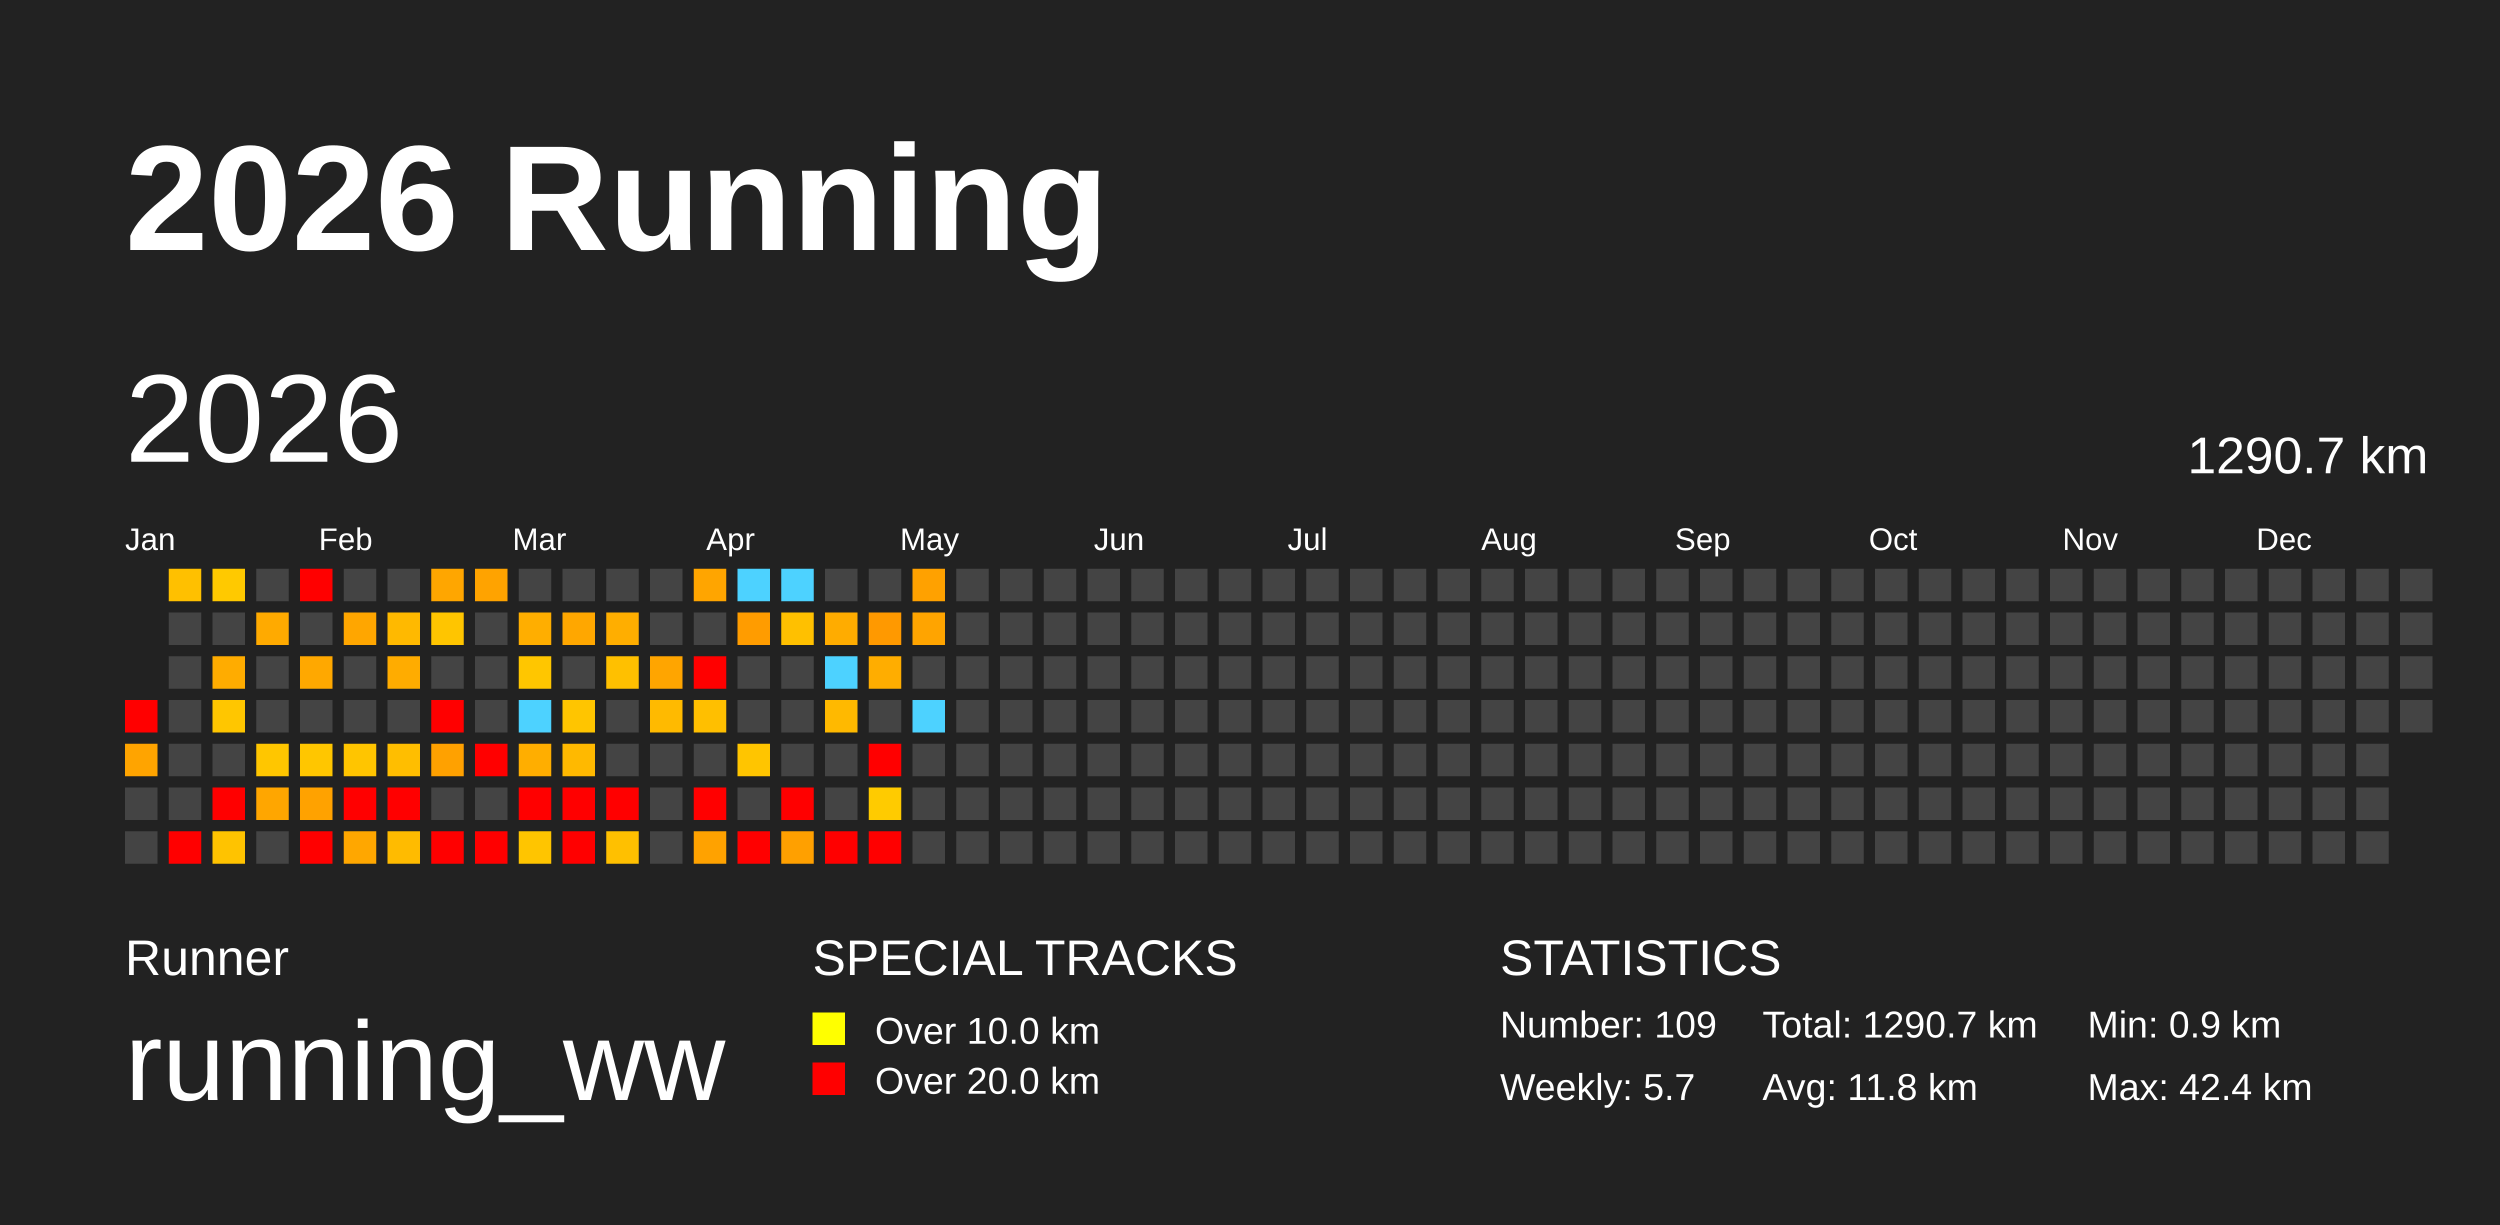
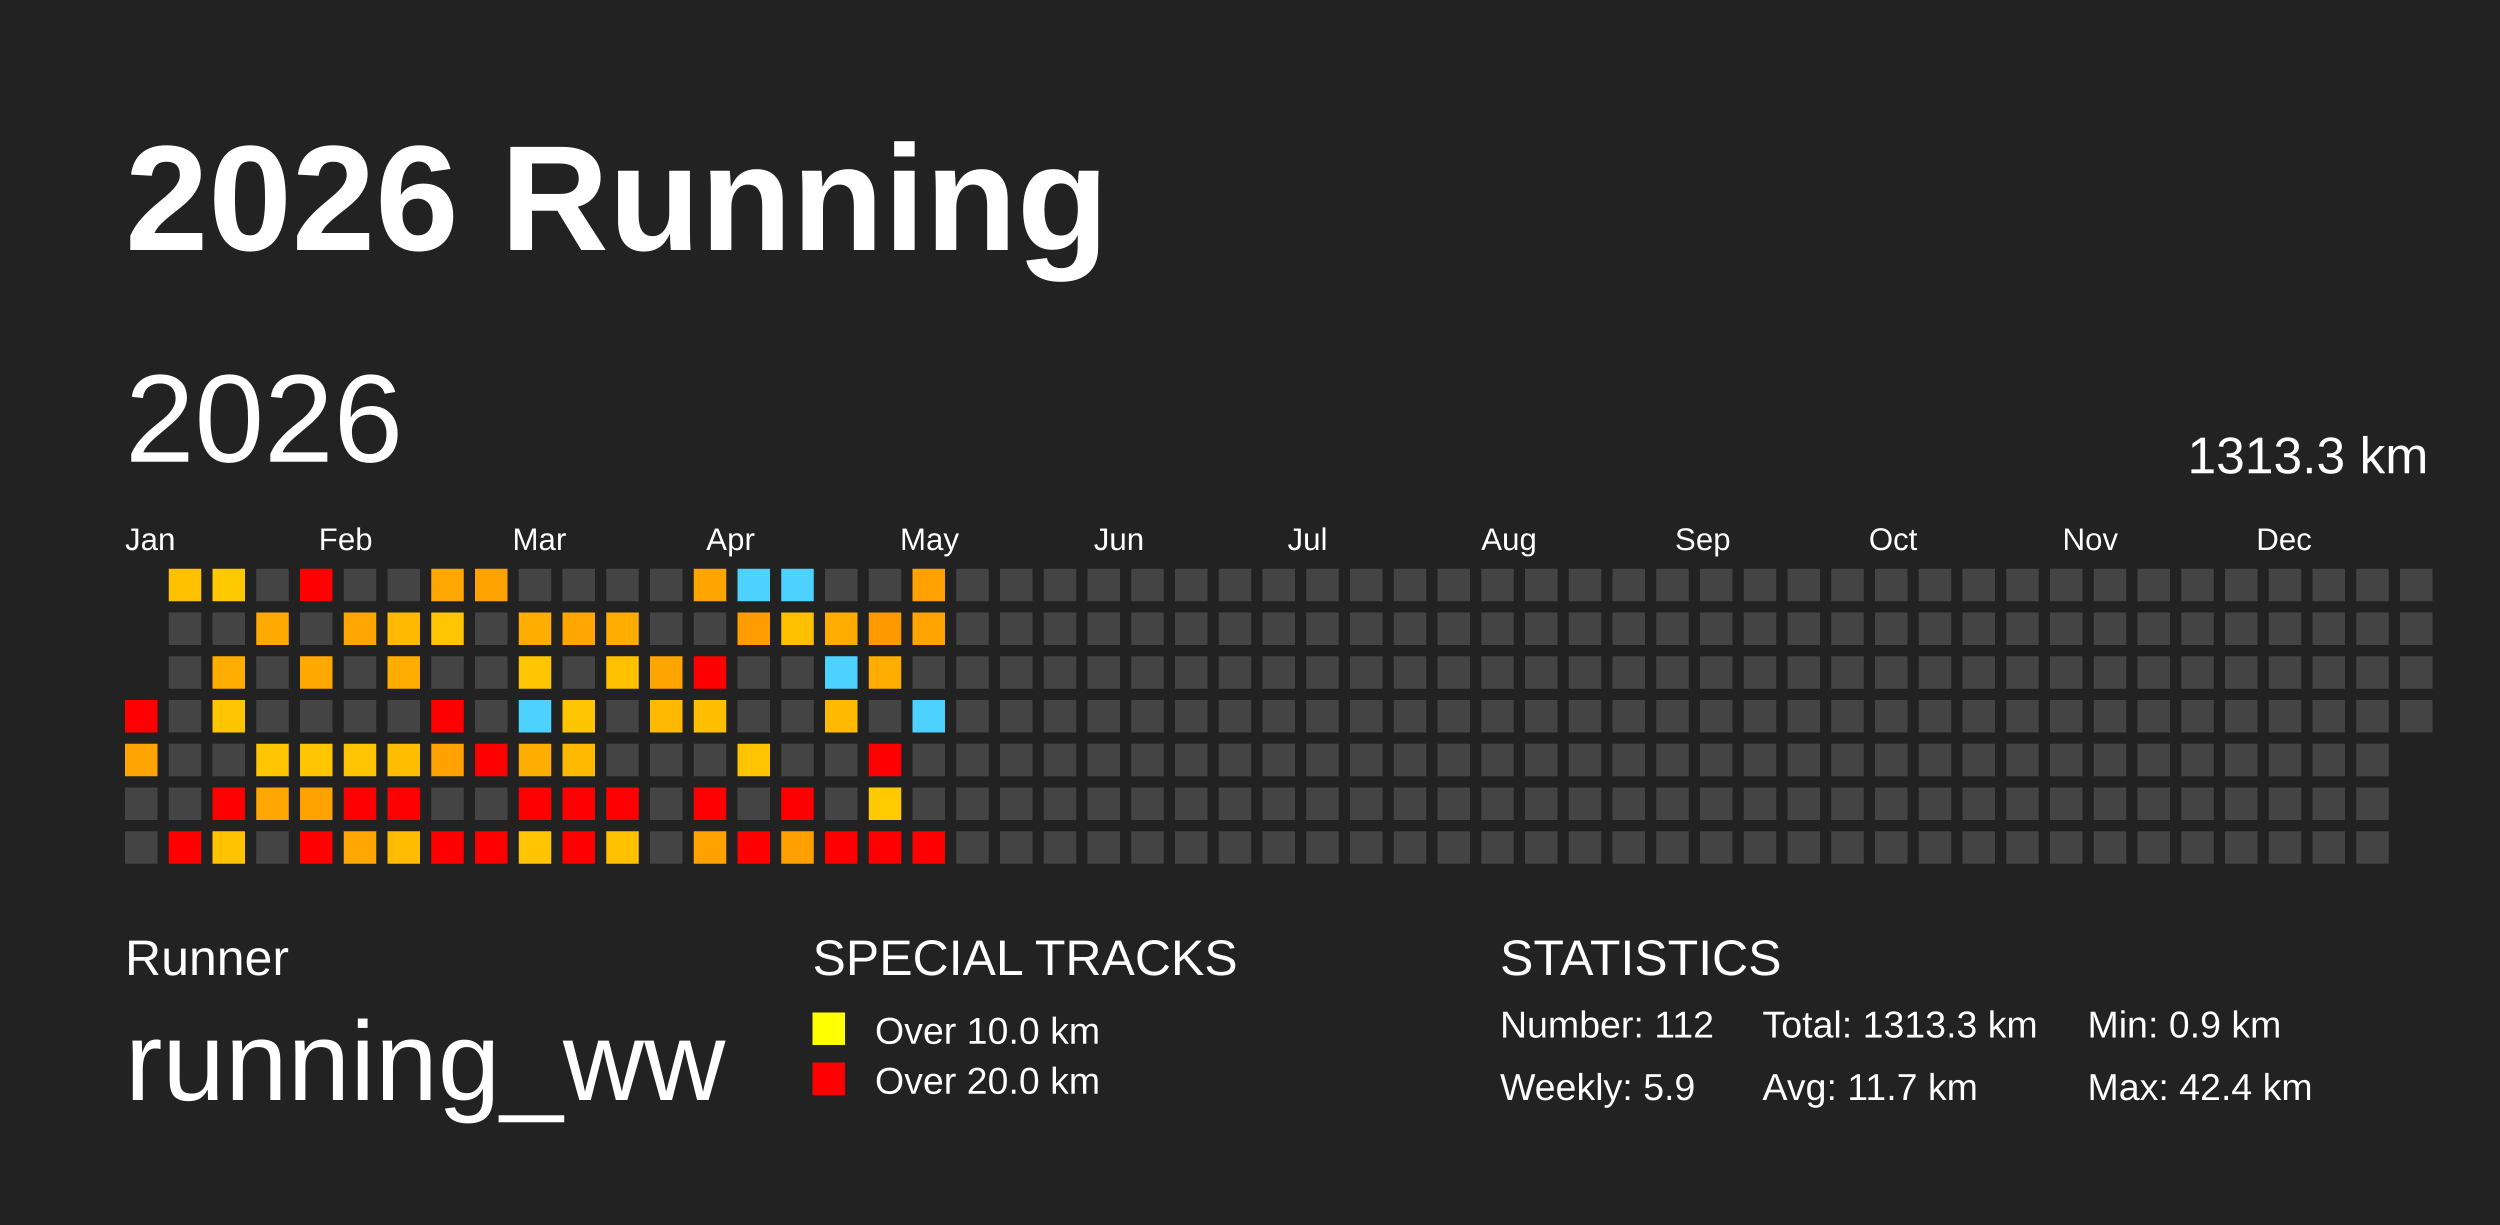
<svg xmlns="http://www.w3.org/2000/svg" baseProfile="full" height="98mm" version="1.1" viewBox="0,0,200,98" width="200mm">
  <defs />
  <rect fill="#222222" height="98" width="200" x="0" y="0" />
  <text fill="#FFFFFF" style="font-size:12px; font-family:Arial; font-weight:bold;" x="10" y="20">2026 Running</text>
  <text fill="#FFFFFF" style="font-size:4px; font-family:Arial" x="10" y="78">Runner</text>
  <text fill="#FFFFFF" style="font-size:9px; font-family:Arial" x="10" y="88">running_ww</text>
  <text fill="#FFFFFF" style="font-size:4px; font-family:Arial" x="65" y="78">SPECIAL TRACKS</text>
  <rect fill="yellow" height="2.6" width="2.6" x="65" y="81" />
  <text fill="#FFFFFF" style="font-size:3px; font-family:Arial" x="70" y="83.5">Over 10.0 km</text>
  <rect fill="red" height="2.6" width="2.6" x="65" y="85" />
  <text fill="#FFFFFF" style="font-size:3px; font-family:Arial" x="70" y="87.5">Over 20.0 km</text>
  <text fill="#FFFFFF" style="font-size:4px; font-family:Arial" x="120" y="78">STATISTICS</text>
-   <text fill="#FFFFFF" style="font-size:3px; font-family:Arial" x="120" y="83">Number: 109</text>
-   <text fill="#FFFFFF" style="font-size:3px; font-family:Arial" x="120" y="88">Weekly: 5.7</text>
-   <text fill="#FFFFFF" style="font-size:3px; font-family:Arial" x="141" y="83">Total: 1290.7 km</text>
-   <text fill="#FFFFFF" style="font-size:3px; font-family:Arial" x="141" y="88">Avg: 11.8 km</text>
+   <text fill="#FFFFFF" style="font-size:3px; font-family:Arial" x="120" y="83">Number: 112</text>
+   <text fill="#FFFFFF" style="font-size:3px; font-family:Arial" x="120" y="88">Weekly: 5.9</text>
+   <text fill="#FFFFFF" style="font-size:3px; font-family:Arial" x="141" y="83">Total: 1313.3 km</text>
+   <text fill="#FFFFFF" style="font-size:3px; font-family:Arial" x="141" y="88">Avg: 11.7 km</text>
  <text fill="#FFFFFF" style="font-size:3px; font-family:Arial" x="167" y="83">Min: 0.9 km</text>
  <text fill="#FFFFFF" style="font-size:3px; font-family:Arial" x="167" y="88">Max: 42.4 km</text>
  <text dominant-baseline="hanging" fill="#FFFFFF" style="font-size:10.0px; font-family:Arial;" x="10" y="30">2026</text>
-   <text dominant-baseline="hanging" fill="#FFFFFF" style="font-size:4.125px; font-family:Arial;" x="175" y="35">1290.7 km</text>
+   <text dominant-baseline="hanging" fill="#FFFFFF" style="font-size:4.125px; font-family:Arial;" x="175" y="35">1313.3 km</text>
  <text fill="#FFFFFF" style="font-size:2.5px; font-family:Arial" x="10.0" y="44">Jan</text>
  <text fill="#FFFFFF" style="font-size:2.5px; font-family:Arial" x="25.5" y="44">Feb</text>
  <text fill="#FFFFFF" style="font-size:2.5px; font-family:Arial" x="41.0" y="44">Mar</text>
  <text fill="#FFFFFF" style="font-size:2.5px; font-family:Arial" x="56.5" y="44">Apr</text>
  <text fill="#FFFFFF" style="font-size:2.5px; font-family:Arial" x="72.0" y="44">May</text>
  <text fill="#FFFFFF" style="font-size:2.5px; font-family:Arial" x="87.5" y="44">Jun</text>
  <text fill="#FFFFFF" style="font-size:2.5px; font-family:Arial" x="103.0" y="44">Jul</text>
  <text fill="#FFFFFF" style="font-size:2.5px; font-family:Arial" x="118.5" y="44">Aug</text>
  <text fill="#FFFFFF" style="font-size:2.5px; font-family:Arial" x="134.0" y="44">Sep</text>
  <text fill="#FFFFFF" style="font-size:2.5px; font-family:Arial" x="149.5" y="44">Oct</text>
  <text fill="#FFFFFF" style="font-size:2.5px; font-family:Arial" x="165.0" y="44">Nov</text>
  <text fill="#FFFFFF" style="font-size:2.5px; font-family:Arial" x="180.5" y="44">Dec</text>
  <rect fill="red" height="2.6" width="2.6" x="10.0" y="56.0" />
  <rect fill="#ffa400" height="2.6" width="2.6" x="10.0" y="59.5" />
  <rect fill="#444444" height="2.6" width="2.6" x="10.0" y="63.0" />
  <rect fill="#444444" height="2.6" width="2.6" x="10.0" y="66.5" />
  <rect fill="#ffc000" height="2.6" width="2.6" x="13.5" y="45.5" />
  <rect fill="#444444" height="2.6" width="2.6" x="13.5" y="49.0" />
  <rect fill="#444444" height="2.6" width="2.6" x="13.5" y="52.5" />
  <rect fill="#444444" height="2.6" width="2.6" x="13.5" y="56.0" />
  <rect fill="#444444" height="2.6" width="2.6" x="13.5" y="59.5" />
  <rect fill="#444444" height="2.6" width="2.6" x="13.5" y="63.0" />
  <rect fill="red" height="2.6" width="2.6" x="13.5" y="66.5" />
  <rect fill="#ffc900" height="2.6" width="2.6" x="17.0" y="45.5" />
  <rect fill="#444444" height="2.6" width="2.6" x="17.0" y="49.0" />
  <rect fill="#ffac00" height="2.6" width="2.6" x="17.0" y="52.5" />
  <rect fill="#ffc600" height="2.6" width="2.6" x="17.0" y="56.0" />
  <rect fill="#444444" height="2.6" width="2.6" x="17.0" y="59.5" />
  <rect fill="red" height="2.6" width="2.6" x="17.0" y="63.0" />
  <rect fill="#ffc300" height="2.6" width="2.6" x="17.0" y="66.5" />
  <rect fill="#444444" height="2.6" width="2.6" x="20.5" y="45.5" />
  <rect fill="#ffaa00" height="2.6" width="2.6" x="20.5" y="49.0" />
  <rect fill="#444444" height="2.6" width="2.6" x="20.5" y="52.5" />
  <rect fill="#444444" height="2.6" width="2.6" x="20.5" y="56.0" />
  <rect fill="#ffc600" height="2.6" width="2.6" x="20.5" y="59.5" />
  <rect fill="#ffa600" height="2.6" width="2.6" x="20.5" y="63.0" />
  <rect fill="#444444" height="2.6" width="2.6" x="20.5" y="66.5" />
  <rect fill="red" height="2.6" width="2.6" x="24.0" y="45.5" />
  <rect fill="#444444" height="2.6" width="2.6" x="24.0" y="49.0" />
  <rect fill="#ffa800" height="2.6" width="2.6" x="24.0" y="52.5" />
  <rect fill="#444444" height="2.6" width="2.6" x="24.0" y="56.0" />
  <rect fill="#ffc600" height="2.6" width="2.6" x="24.0" y="59.5" />
  <rect fill="#ffa200" height="2.6" width="2.6" x="24.0" y="63.0" />
  <rect fill="red" height="2.6" width="2.6" x="24.0" y="66.5" />
  <rect fill="#444444" height="2.6" width="2.6" x="27.5" y="45.5" />
  <rect fill="#ffa600" height="2.6" width="2.6" x="27.5" y="49.0" />
  <rect fill="#444444" height="2.6" width="2.6" x="27.5" y="52.5" />
  <rect fill="#444444" height="2.6" width="2.6" x="27.5" y="56.0" />
  <rect fill="#ffc500" height="2.6" width="2.6" x="27.5" y="59.5" />
  <rect fill="red" height="2.6" width="2.6" x="27.5" y="63.0" />
  <rect fill="#ffa700" height="2.6" width="2.6" x="27.5" y="66.5" />
  <rect fill="#444444" height="2.6" width="2.6" x="31.0" y="45.5" />
  <rect fill="#ffb900" height="2.6" width="2.6" x="31.0" y="49.0" />
  <rect fill="#ffac00" height="2.6" width="2.6" x="31.0" y="52.5" />
  <rect fill="#444444" height="2.6" width="2.6" x="31.0" y="56.0" />
  <rect fill="#ffbe00" height="2.6" width="2.6" x="31.0" y="59.5" />
  <rect fill="red" height="2.6" width="2.6" x="31.0" y="63.0" />
  <rect fill="#ffbb00" height="2.6" width="2.6" x="31.0" y="66.5" />
  <rect fill="#ffa600" height="2.6" width="2.6" x="34.5" y="45.5" />
  <rect fill="#ffc500" height="2.6" width="2.6" x="34.5" y="49.0" />
  <rect fill="#444444" height="2.6" width="2.6" x="34.5" y="52.5" />
  <rect fill="red" height="2.6" width="2.6" x="34.5" y="56.0" />
  <rect fill="#ffa100" height="2.6" width="2.6" x="34.5" y="59.5" />
  <rect fill="#444444" height="2.6" width="2.6" x="34.5" y="63.0" />
  <rect fill="red" height="2.6" width="2.6" x="34.5" y="66.5" />
  <rect fill="#ffa300" height="2.6" width="2.6" x="38.0" y="45.5" />
  <rect fill="#444444" height="2.6" width="2.6" x="38.0" y="49.0" />
  <rect fill="#444444" height="2.6" width="2.6" x="38.0" y="52.5" />
  <rect fill="#444444" height="2.6" width="2.6" x="38.0" y="56.0" />
  <rect fill="red" height="2.6" width="2.6" x="38.0" y="59.5" />
  <rect fill="#444444" height="2.6" width="2.6" x="38.0" y="63.0" />
  <rect fill="red" height="2.6" width="2.6" x="38.0" y="66.5" />
  <rect fill="#444444" height="2.6" width="2.6" x="41.5" y="45.5" />
  <rect fill="#ffae00" height="2.6" width="2.6" x="41.5" y="49.0" />
  <rect fill="#ffc600" height="2.6" width="2.6" x="41.5" y="52.5" />
  <rect fill="#4dd2ff" height="2.6" width="2.6" x="41.5" y="56.0" />
  <rect fill="#ffae00" height="2.6" width="2.6" x="41.5" y="59.5" />
  <rect fill="red" height="2.6" width="2.6" x="41.5" y="63.0" />
  <rect fill="#ffc500" height="2.6" width="2.6" x="41.5" y="66.5" />
  <rect fill="#444444" height="2.6" width="2.6" x="45.0" y="45.5" />
  <rect fill="#ffa700" height="2.6" width="2.6" x="45.0" y="49.0" />
  <rect fill="#444444" height="2.6" width="2.6" x="45.0" y="52.5" />
  <rect fill="#ffc500" height="2.6" width="2.6" x="45.0" y="56.0" />
  <rect fill="#ffb900" height="2.6" width="2.6" x="45.0" y="59.5" />
  <rect fill="red" height="2.6" width="2.6" x="45.0" y="63.0" />
  <rect fill="red" height="2.6" width="2.6" x="45.0" y="66.5" />
  <rect fill="#444444" height="2.6" width="2.6" x="48.5" y="45.5" />
  <rect fill="#ffae00" height="2.6" width="2.6" x="48.5" y="49.0" />
  <rect fill="#ffc000" height="2.6" width="2.6" x="48.5" y="52.5" />
  <rect fill="#444444" height="2.6" width="2.6" x="48.5" y="56.0" />
  <rect fill="#444444" height="2.6" width="2.6" x="48.5" y="59.5" />
  <rect fill="red" height="2.6" width="2.6" x="48.5" y="63.0" />
  <rect fill="#ffc000" height="2.6" width="2.6" x="48.5" y="66.5" />
  <rect fill="#444444" height="2.6" width="2.6" x="52.0" y="45.5" />
  <rect fill="#444444" height="2.6" width="2.6" x="52.0" y="49.0" />
  <rect fill="#ffa500" height="2.6" width="2.6" x="52.0" y="52.5" />
  <rect fill="#ffba00" height="2.6" width="2.6" x="52.0" y="56.0" />
  <rect fill="#444444" height="2.6" width="2.6" x="52.0" y="59.5" />
  <rect fill="#444444" height="2.6" width="2.6" x="52.0" y="63.0" />
  <rect fill="#444444" height="2.6" width="2.6" x="52.0" y="66.5" />
  <rect fill="#ffa500" height="2.6" width="2.6" x="55.5" y="45.5" />
  <rect fill="#444444" height="2.6" width="2.6" x="55.5" y="49.0" />
  <rect fill="red" height="2.6" width="2.6" x="55.5" y="52.5" />
  <rect fill="#ffbf00" height="2.6" width="2.6" x="55.5" y="56.0" />
  <rect fill="#444444" height="2.6" width="2.6" x="55.5" y="59.5" />
  <rect fill="red" height="2.6" width="2.6" x="55.5" y="63.0" />
  <rect fill="#ffa200" height="2.6" width="2.6" x="55.5" y="66.5" />
  <rect fill="#4dd2ff" height="2.6" width="2.6" x="59.0" y="45.5" />
  <rect fill="#ff9c00" height="2.6" width="2.6" x="59.0" y="49.0" />
  <rect fill="#444444" height="2.6" width="2.6" x="59.0" y="52.5" />
  <rect fill="#444444" height="2.6" width="2.6" x="59.0" y="56.0" />
  <rect fill="#ffc500" height="2.6" width="2.6" x="59.0" y="59.5" />
  <rect fill="#444444" height="2.6" width="2.6" x="59.0" y="63.0" />
  <rect fill="red" height="2.6" width="2.6" x="59.0" y="66.5" />
  <rect fill="#4dd2ff" height="2.6" width="2.6" x="62.5" y="45.5" />
  <rect fill="#ffc000" height="2.6" width="2.6" x="62.5" y="49.0" />
  <rect fill="#444444" height="2.6" width="2.6" x="62.5" y="52.5" />
  <rect fill="#444444" height="2.6" width="2.6" x="62.5" y="56.0" />
  <rect fill="#444444" height="2.6" width="2.6" x="62.5" y="59.5" />
  <rect fill="red" height="2.6" width="2.6" x="62.5" y="63.0" />
  <rect fill="#ffa000" height="2.6" width="2.6" x="62.5" y="66.5" />
  <rect fill="#444444" height="2.6" width="2.6" x="66.0" y="45.5" />
  <rect fill="#ffac00" height="2.6" width="2.6" x="66.0" y="49.0" />
  <rect fill="#4dd2ff" height="2.6" width="2.6" x="66.0" y="52.5" />
  <rect fill="#ffb900" height="2.6" width="2.6" x="66.0" y="56.0" />
  <rect fill="#444444" height="2.6" width="2.6" x="66.0" y="59.5" />
  <rect fill="#444444" height="2.6" width="2.6" x="66.0" y="63.0" />
  <rect fill="red" height="2.6" width="2.6" x="66.0" y="66.5" />
  <rect fill="#444444" height="2.6" width="2.6" x="69.5" y="45.5" />
  <rect fill="#ff9900" height="2.6" width="2.6" x="69.5" y="49.0" />
  <rect fill="#ffad00" height="2.6" width="2.6" x="69.5" y="52.5" />
  <rect fill="#444444" height="2.6" width="2.6" x="69.5" y="56.0" />
  <rect fill="red" height="2.6" width="2.6" x="69.5" y="59.5" />
  <rect fill="#ffcb00" height="2.6" width="2.6" x="69.5" y="63.0" />
  <rect fill="red" height="2.6" width="2.6" x="69.5" y="66.5" />
  <rect fill="#ffa100" height="2.6" width="2.6" x="73.0" y="45.5" />
  <rect fill="#ffa400" height="2.6" width="2.6" x="73.0" y="49.0" />
  <rect fill="#444444" height="2.6" width="2.6" x="73.0" y="52.5" />
  <rect fill="#4dd2ff" height="2.6" width="2.6" x="73.0" y="56.0" />
  <rect fill="#444444" height="2.6" width="2.6" x="73.0" y="59.5" />
  <rect fill="#444444" height="2.6" width="2.6" x="73.0" y="63.0" />
-   <rect fill="#444444" height="2.6" width="2.6" x="73.0" y="66.5" />
+   <rect fill="red" height="2.6" width="2.6" x="73.0" y="66.5" />
  <rect fill="#444444" height="2.6" width="2.6" x="76.5" y="45.5" />
  <rect fill="#444444" height="2.6" width="2.6" x="76.5" y="49.0" />
  <rect fill="#444444" height="2.6" width="2.6" x="76.5" y="52.5" />
  <rect fill="#444444" height="2.6" width="2.6" x="76.5" y="56.0" />
  <rect fill="#444444" height="2.6" width="2.6" x="76.5" y="59.5" />
  <rect fill="#444444" height="2.6" width="2.6" x="76.5" y="63.0" />
  <rect fill="#444444" height="2.6" width="2.6" x="76.5" y="66.5" />
  <rect fill="#444444" height="2.6" width="2.6" x="80.0" y="45.5" />
  <rect fill="#444444" height="2.6" width="2.6" x="80.0" y="49.0" />
  <rect fill="#444444" height="2.6" width="2.6" x="80.0" y="52.5" />
  <rect fill="#444444" height="2.6" width="2.6" x="80.0" y="56.0" />
  <rect fill="#444444" height="2.6" width="2.6" x="80.0" y="59.5" />
  <rect fill="#444444" height="2.6" width="2.6" x="80.0" y="63.0" />
  <rect fill="#444444" height="2.6" width="2.6" x="80.0" y="66.5" />
  <rect fill="#444444" height="2.6" width="2.6" x="83.5" y="45.5" />
  <rect fill="#444444" height="2.6" width="2.6" x="83.5" y="49.0" />
  <rect fill="#444444" height="2.6" width="2.6" x="83.5" y="52.5" />
  <rect fill="#444444" height="2.6" width="2.6" x="83.5" y="56.0" />
  <rect fill="#444444" height="2.6" width="2.6" x="83.5" y="59.5" />
  <rect fill="#444444" height="2.6" width="2.6" x="83.5" y="63.0" />
  <rect fill="#444444" height="2.6" width="2.6" x="83.5" y="66.5" />
  <rect fill="#444444" height="2.6" width="2.6" x="87.0" y="45.5" />
  <rect fill="#444444" height="2.6" width="2.6" x="87.0" y="49.0" />
  <rect fill="#444444" height="2.6" width="2.6" x="87.0" y="52.5" />
  <rect fill="#444444" height="2.6" width="2.6" x="87.0" y="56.0" />
  <rect fill="#444444" height="2.6" width="2.6" x="87.0" y="59.5" />
  <rect fill="#444444" height="2.6" width="2.6" x="87.0" y="63.0" />
  <rect fill="#444444" height="2.6" width="2.6" x="87.0" y="66.5" />
  <rect fill="#444444" height="2.6" width="2.6" x="90.5" y="45.5" />
  <rect fill="#444444" height="2.6" width="2.6" x="90.5" y="49.0" />
  <rect fill="#444444" height="2.6" width="2.6" x="90.5" y="52.5" />
  <rect fill="#444444" height="2.6" width="2.6" x="90.5" y="56.0" />
  <rect fill="#444444" height="2.6" width="2.6" x="90.5" y="59.5" />
  <rect fill="#444444" height="2.6" width="2.6" x="90.5" y="63.0" />
  <rect fill="#444444" height="2.6" width="2.6" x="90.5" y="66.5" />
  <rect fill="#444444" height="2.6" width="2.6" x="94.0" y="45.5" />
  <rect fill="#444444" height="2.6" width="2.6" x="94.0" y="49.0" />
  <rect fill="#444444" height="2.6" width="2.6" x="94.0" y="52.5" />
  <rect fill="#444444" height="2.6" width="2.6" x="94.0" y="56.0" />
  <rect fill="#444444" height="2.6" width="2.6" x="94.0" y="59.5" />
  <rect fill="#444444" height="2.6" width="2.6" x="94.0" y="63.0" />
  <rect fill="#444444" height="2.6" width="2.6" x="94.0" y="66.5" />
  <rect fill="#444444" height="2.6" width="2.6" x="97.5" y="45.5" />
  <rect fill="#444444" height="2.6" width="2.6" x="97.5" y="49.0" />
  <rect fill="#444444" height="2.6" width="2.6" x="97.5" y="52.5" />
  <rect fill="#444444" height="2.6" width="2.6" x="97.5" y="56.0" />
  <rect fill="#444444" height="2.6" width="2.6" x="97.5" y="59.5" />
  <rect fill="#444444" height="2.6" width="2.6" x="97.5" y="63.0" />
  <rect fill="#444444" height="2.6" width="2.6" x="97.5" y="66.5" />
  <rect fill="#444444" height="2.6" width="2.6" x="101.0" y="45.5" />
  <rect fill="#444444" height="2.6" width="2.6" x="101.0" y="49.0" />
  <rect fill="#444444" height="2.6" width="2.6" x="101.0" y="52.5" />
  <rect fill="#444444" height="2.6" width="2.6" x="101.0" y="56.0" />
  <rect fill="#444444" height="2.6" width="2.6" x="101.0" y="59.5" />
  <rect fill="#444444" height="2.6" width="2.6" x="101.0" y="63.0" />
  <rect fill="#444444" height="2.6" width="2.6" x="101.0" y="66.5" />
  <rect fill="#444444" height="2.6" width="2.6" x="104.5" y="45.5" />
  <rect fill="#444444" height="2.6" width="2.6" x="104.5" y="49.0" />
  <rect fill="#444444" height="2.6" width="2.6" x="104.5" y="52.5" />
  <rect fill="#444444" height="2.6" width="2.6" x="104.5" y="56.0" />
  <rect fill="#444444" height="2.6" width="2.6" x="104.5" y="59.5" />
  <rect fill="#444444" height="2.6" width="2.6" x="104.5" y="63.0" />
  <rect fill="#444444" height="2.6" width="2.6" x="104.5" y="66.5" />
  <rect fill="#444444" height="2.6" width="2.6" x="108.0" y="45.5" />
  <rect fill="#444444" height="2.6" width="2.6" x="108.0" y="49.0" />
  <rect fill="#444444" height="2.6" width="2.6" x="108.0" y="52.5" />
  <rect fill="#444444" height="2.6" width="2.6" x="108.0" y="56.0" />
  <rect fill="#444444" height="2.6" width="2.6" x="108.0" y="59.5" />
  <rect fill="#444444" height="2.6" width="2.6" x="108.0" y="63.0" />
  <rect fill="#444444" height="2.6" width="2.6" x="108.0" y="66.5" />
  <rect fill="#444444" height="2.6" width="2.6" x="111.5" y="45.5" />
  <rect fill="#444444" height="2.6" width="2.6" x="111.5" y="49.0" />
  <rect fill="#444444" height="2.6" width="2.6" x="111.5" y="52.5" />
  <rect fill="#444444" height="2.6" width="2.6" x="111.5" y="56.0" />
  <rect fill="#444444" height="2.6" width="2.6" x="111.5" y="59.5" />
  <rect fill="#444444" height="2.6" width="2.6" x="111.5" y="63.0" />
  <rect fill="#444444" height="2.6" width="2.6" x="111.5" y="66.5" />
  <rect fill="#444444" height="2.6" width="2.6" x="115.0" y="45.5" />
  <rect fill="#444444" height="2.6" width="2.6" x="115.0" y="49.0" />
  <rect fill="#444444" height="2.6" width="2.6" x="115.0" y="52.5" />
  <rect fill="#444444" height="2.6" width="2.6" x="115.0" y="56.0" />
  <rect fill="#444444" height="2.6" width="2.6" x="115.0" y="59.5" />
  <rect fill="#444444" height="2.6" width="2.6" x="115.0" y="63.0" />
  <rect fill="#444444" height="2.6" width="2.6" x="115.0" y="66.5" />
  <rect fill="#444444" height="2.6" width="2.6" x="118.5" y="45.5" />
  <rect fill="#444444" height="2.6" width="2.6" x="118.5" y="49.0" />
  <rect fill="#444444" height="2.6" width="2.6" x="118.5" y="52.5" />
  <rect fill="#444444" height="2.6" width="2.6" x="118.5" y="56.0" />
  <rect fill="#444444" height="2.6" width="2.6" x="118.5" y="59.5" />
  <rect fill="#444444" height="2.6" width="2.6" x="118.5" y="63.0" />
  <rect fill="#444444" height="2.6" width="2.6" x="118.5" y="66.5" />
  <rect fill="#444444" height="2.6" width="2.6" x="122.0" y="45.5" />
  <rect fill="#444444" height="2.6" width="2.6" x="122.0" y="49.0" />
  <rect fill="#444444" height="2.6" width="2.6" x="122.0" y="52.5" />
  <rect fill="#444444" height="2.6" width="2.6" x="122.0" y="56.0" />
  <rect fill="#444444" height="2.6" width="2.6" x="122.0" y="59.5" />
  <rect fill="#444444" height="2.6" width="2.6" x="122.0" y="63.0" />
  <rect fill="#444444" height="2.6" width="2.6" x="122.0" y="66.5" />
  <rect fill="#444444" height="2.6" width="2.6" x="125.5" y="45.5" />
  <rect fill="#444444" height="2.6" width="2.6" x="125.5" y="49.0" />
  <rect fill="#444444" height="2.6" width="2.6" x="125.5" y="52.5" />
  <rect fill="#444444" height="2.6" width="2.6" x="125.5" y="56.0" />
  <rect fill="#444444" height="2.6" width="2.6" x="125.5" y="59.5" />
  <rect fill="#444444" height="2.6" width="2.6" x="125.5" y="63.0" />
  <rect fill="#444444" height="2.6" width="2.6" x="125.5" y="66.5" />
  <rect fill="#444444" height="2.6" width="2.6" x="129.0" y="45.5" />
  <rect fill="#444444" height="2.6" width="2.6" x="129.0" y="49.0" />
  <rect fill="#444444" height="2.6" width="2.6" x="129.0" y="52.5" />
  <rect fill="#444444" height="2.6" width="2.6" x="129.0" y="56.0" />
  <rect fill="#444444" height="2.6" width="2.6" x="129.0" y="59.5" />
  <rect fill="#444444" height="2.6" width="2.6" x="129.0" y="63.0" />
  <rect fill="#444444" height="2.6" width="2.6" x="129.0" y="66.5" />
  <rect fill="#444444" height="2.6" width="2.6" x="132.5" y="45.5" />
  <rect fill="#444444" height="2.6" width="2.6" x="132.5" y="49.0" />
  <rect fill="#444444" height="2.6" width="2.6" x="132.5" y="52.5" />
  <rect fill="#444444" height="2.6" width="2.6" x="132.5" y="56.0" />
  <rect fill="#444444" height="2.6" width="2.6" x="132.5" y="59.5" />
  <rect fill="#444444" height="2.6" width="2.6" x="132.5" y="63.0" />
  <rect fill="#444444" height="2.6" width="2.6" x="132.5" y="66.5" />
  <rect fill="#444444" height="2.6" width="2.6" x="136.0" y="45.5" />
  <rect fill="#444444" height="2.6" width="2.6" x="136.0" y="49.0" />
  <rect fill="#444444" height="2.6" width="2.6" x="136.0" y="52.5" />
  <rect fill="#444444" height="2.6" width="2.6" x="136.0" y="56.0" />
  <rect fill="#444444" height="2.6" width="2.6" x="136.0" y="59.5" />
  <rect fill="#444444" height="2.6" width="2.6" x="136.0" y="63.0" />
  <rect fill="#444444" height="2.6" width="2.6" x="136.0" y="66.5" />
  <rect fill="#444444" height="2.6" width="2.6" x="139.5" y="45.5" />
  <rect fill="#444444" height="2.6" width="2.6" x="139.5" y="49.0" />
  <rect fill="#444444" height="2.6" width="2.6" x="139.5" y="52.5" />
  <rect fill="#444444" height="2.6" width="2.6" x="139.5" y="56.0" />
  <rect fill="#444444" height="2.6" width="2.6" x="139.5" y="59.5" />
  <rect fill="#444444" height="2.6" width="2.6" x="139.5" y="63.0" />
  <rect fill="#444444" height="2.6" width="2.6" x="139.5" y="66.5" />
  <rect fill="#444444" height="2.6" width="2.6" x="143.0" y="45.5" />
  <rect fill="#444444" height="2.6" width="2.6" x="143.0" y="49.0" />
  <rect fill="#444444" height="2.6" width="2.6" x="143.0" y="52.5" />
  <rect fill="#444444" height="2.6" width="2.6" x="143.0" y="56.0" />
  <rect fill="#444444" height="2.6" width="2.6" x="143.0" y="59.5" />
  <rect fill="#444444" height="2.6" width="2.6" x="143.0" y="63.0" />
  <rect fill="#444444" height="2.6" width="2.6" x="143.0" y="66.5" />
  <rect fill="#444444" height="2.6" width="2.6" x="146.5" y="45.5" />
  <rect fill="#444444" height="2.6" width="2.6" x="146.5" y="49.0" />
  <rect fill="#444444" height="2.6" width="2.6" x="146.5" y="52.5" />
  <rect fill="#444444" height="2.6" width="2.6" x="146.5" y="56.0" />
  <rect fill="#444444" height="2.6" width="2.6" x="146.5" y="59.5" />
  <rect fill="#444444" height="2.6" width="2.6" x="146.5" y="63.0" />
  <rect fill="#444444" height="2.6" width="2.6" x="146.5" y="66.5" />
  <rect fill="#444444" height="2.6" width="2.6" x="150.0" y="45.5" />
  <rect fill="#444444" height="2.6" width="2.6" x="150.0" y="49.0" />
  <rect fill="#444444" height="2.6" width="2.6" x="150.0" y="52.5" />
  <rect fill="#444444" height="2.6" width="2.6" x="150.0" y="56.0" />
  <rect fill="#444444" height="2.6" width="2.6" x="150.0" y="59.5" />
  <rect fill="#444444" height="2.6" width="2.6" x="150.0" y="63.0" />
  <rect fill="#444444" height="2.6" width="2.6" x="150.0" y="66.5" />
  <rect fill="#444444" height="2.6" width="2.6" x="153.5" y="45.5" />
  <rect fill="#444444" height="2.6" width="2.6" x="153.5" y="49.0" />
  <rect fill="#444444" height="2.6" width="2.6" x="153.5" y="52.5" />
  <rect fill="#444444" height="2.6" width="2.6" x="153.5" y="56.0" />
  <rect fill="#444444" height="2.6" width="2.6" x="153.5" y="59.5" />
  <rect fill="#444444" height="2.6" width="2.6" x="153.5" y="63.0" />
  <rect fill="#444444" height="2.6" width="2.6" x="153.5" y="66.5" />
  <rect fill="#444444" height="2.6" width="2.6" x="157.0" y="45.5" />
  <rect fill="#444444" height="2.6" width="2.6" x="157.0" y="49.0" />
  <rect fill="#444444" height="2.6" width="2.6" x="157.0" y="52.5" />
  <rect fill="#444444" height="2.6" width="2.6" x="157.0" y="56.0" />
  <rect fill="#444444" height="2.6" width="2.6" x="157.0" y="59.5" />
  <rect fill="#444444" height="2.6" width="2.6" x="157.0" y="63.0" />
  <rect fill="#444444" height="2.6" width="2.6" x="157.0" y="66.5" />
  <rect fill="#444444" height="2.6" width="2.6" x="160.5" y="45.5" />
  <rect fill="#444444" height="2.6" width="2.6" x="160.5" y="49.0" />
  <rect fill="#444444" height="2.6" width="2.6" x="160.5" y="52.5" />
  <rect fill="#444444" height="2.6" width="2.6" x="160.5" y="56.0" />
  <rect fill="#444444" height="2.6" width="2.6" x="160.5" y="59.5" />
  <rect fill="#444444" height="2.6" width="2.6" x="160.5" y="63.0" />
  <rect fill="#444444" height="2.6" width="2.6" x="160.5" y="66.5" />
  <rect fill="#444444" height="2.6" width="2.6" x="164.0" y="45.5" />
  <rect fill="#444444" height="2.6" width="2.6" x="164.0" y="49.0" />
  <rect fill="#444444" height="2.6" width="2.6" x="164.0" y="52.5" />
  <rect fill="#444444" height="2.6" width="2.6" x="164.0" y="56.0" />
  <rect fill="#444444" height="2.6" width="2.6" x="164.0" y="59.5" />
  <rect fill="#444444" height="2.6" width="2.6" x="164.0" y="63.0" />
  <rect fill="#444444" height="2.6" width="2.6" x="164.0" y="66.5" />
  <rect fill="#444444" height="2.6" width="2.6" x="167.5" y="45.5" />
  <rect fill="#444444" height="2.6" width="2.6" x="167.5" y="49.0" />
  <rect fill="#444444" height="2.6" width="2.6" x="167.5" y="52.5" />
  <rect fill="#444444" height="2.6" width="2.6" x="167.5" y="56.0" />
  <rect fill="#444444" height="2.6" width="2.6" x="167.5" y="59.5" />
  <rect fill="#444444" height="2.6" width="2.6" x="167.5" y="63.0" />
  <rect fill="#444444" height="2.6" width="2.6" x="167.5" y="66.5" />
  <rect fill="#444444" height="2.6" width="2.6" x="171.0" y="45.5" />
  <rect fill="#444444" height="2.6" width="2.6" x="171.0" y="49.0" />
  <rect fill="#444444" height="2.6" width="2.6" x="171.0" y="52.5" />
  <rect fill="#444444" height="2.6" width="2.6" x="171.0" y="56.0" />
  <rect fill="#444444" height="2.6" width="2.6" x="171.0" y="59.5" />
  <rect fill="#444444" height="2.6" width="2.6" x="171.0" y="63.0" />
  <rect fill="#444444" height="2.6" width="2.6" x="171.0" y="66.5" />
  <rect fill="#444444" height="2.6" width="2.6" x="174.5" y="45.5" />
  <rect fill="#444444" height="2.6" width="2.6" x="174.5" y="49.0" />
  <rect fill="#444444" height="2.6" width="2.6" x="174.5" y="52.5" />
  <rect fill="#444444" height="2.6" width="2.6" x="174.5" y="56.0" />
  <rect fill="#444444" height="2.6" width="2.6" x="174.5" y="59.5" />
  <rect fill="#444444" height="2.6" width="2.6" x="174.5" y="63.0" />
  <rect fill="#444444" height="2.6" width="2.6" x="174.5" y="66.5" />
  <rect fill="#444444" height="2.6" width="2.6" x="178.0" y="45.5" />
  <rect fill="#444444" height="2.6" width="2.6" x="178.0" y="49.0" />
  <rect fill="#444444" height="2.6" width="2.6" x="178.0" y="52.5" />
  <rect fill="#444444" height="2.6" width="2.6" x="178.0" y="56.0" />
  <rect fill="#444444" height="2.6" width="2.6" x="178.0" y="59.5" />
  <rect fill="#444444" height="2.6" width="2.6" x="178.0" y="63.0" />
  <rect fill="#444444" height="2.6" width="2.6" x="178.0" y="66.5" />
  <rect fill="#444444" height="2.6" width="2.6" x="181.5" y="45.5" />
  <rect fill="#444444" height="2.6" width="2.6" x="181.5" y="49.0" />
  <rect fill="#444444" height="2.6" width="2.6" x="181.5" y="52.5" />
  <rect fill="#444444" height="2.6" width="2.6" x="181.5" y="56.0" />
  <rect fill="#444444" height="2.6" width="2.6" x="181.5" y="59.5" />
  <rect fill="#444444" height="2.6" width="2.6" x="181.5" y="63.0" />
  <rect fill="#444444" height="2.6" width="2.6" x="181.5" y="66.5" />
  <rect fill="#444444" height="2.6" width="2.6" x="185.0" y="45.5" />
  <rect fill="#444444" height="2.6" width="2.6" x="185.0" y="49.0" />
  <rect fill="#444444" height="2.6" width="2.6" x="185.0" y="52.5" />
  <rect fill="#444444" height="2.6" width="2.6" x="185.0" y="56.0" />
  <rect fill="#444444" height="2.6" width="2.6" x="185.0" y="59.5" />
  <rect fill="#444444" height="2.6" width="2.6" x="185.0" y="63.0" />
  <rect fill="#444444" height="2.6" width="2.6" x="185.0" y="66.5" />
  <rect fill="#444444" height="2.6" width="2.6" x="188.5" y="45.5" />
  <rect fill="#444444" height="2.6" width="2.6" x="188.5" y="49.0" />
  <rect fill="#444444" height="2.6" width="2.6" x="188.5" y="52.5" />
  <rect fill="#444444" height="2.6" width="2.6" x="188.5" y="56.0" />
  <rect fill="#444444" height="2.6" width="2.6" x="188.5" y="59.5" />
  <rect fill="#444444" height="2.6" width="2.6" x="188.5" y="63.0" />
  <rect fill="#444444" height="2.6" width="2.6" x="188.5" y="66.5" />
  <rect fill="#444444" height="2.6" width="2.6" x="192.0" y="45.5" />
  <rect fill="#444444" height="2.6" width="2.6" x="192.0" y="49.0" />
  <rect fill="#444444" height="2.6" width="2.6" x="192.0" y="52.5" />
  <rect fill="#444444" height="2.6" width="2.6" x="192.0" y="56.0" />
</svg>
